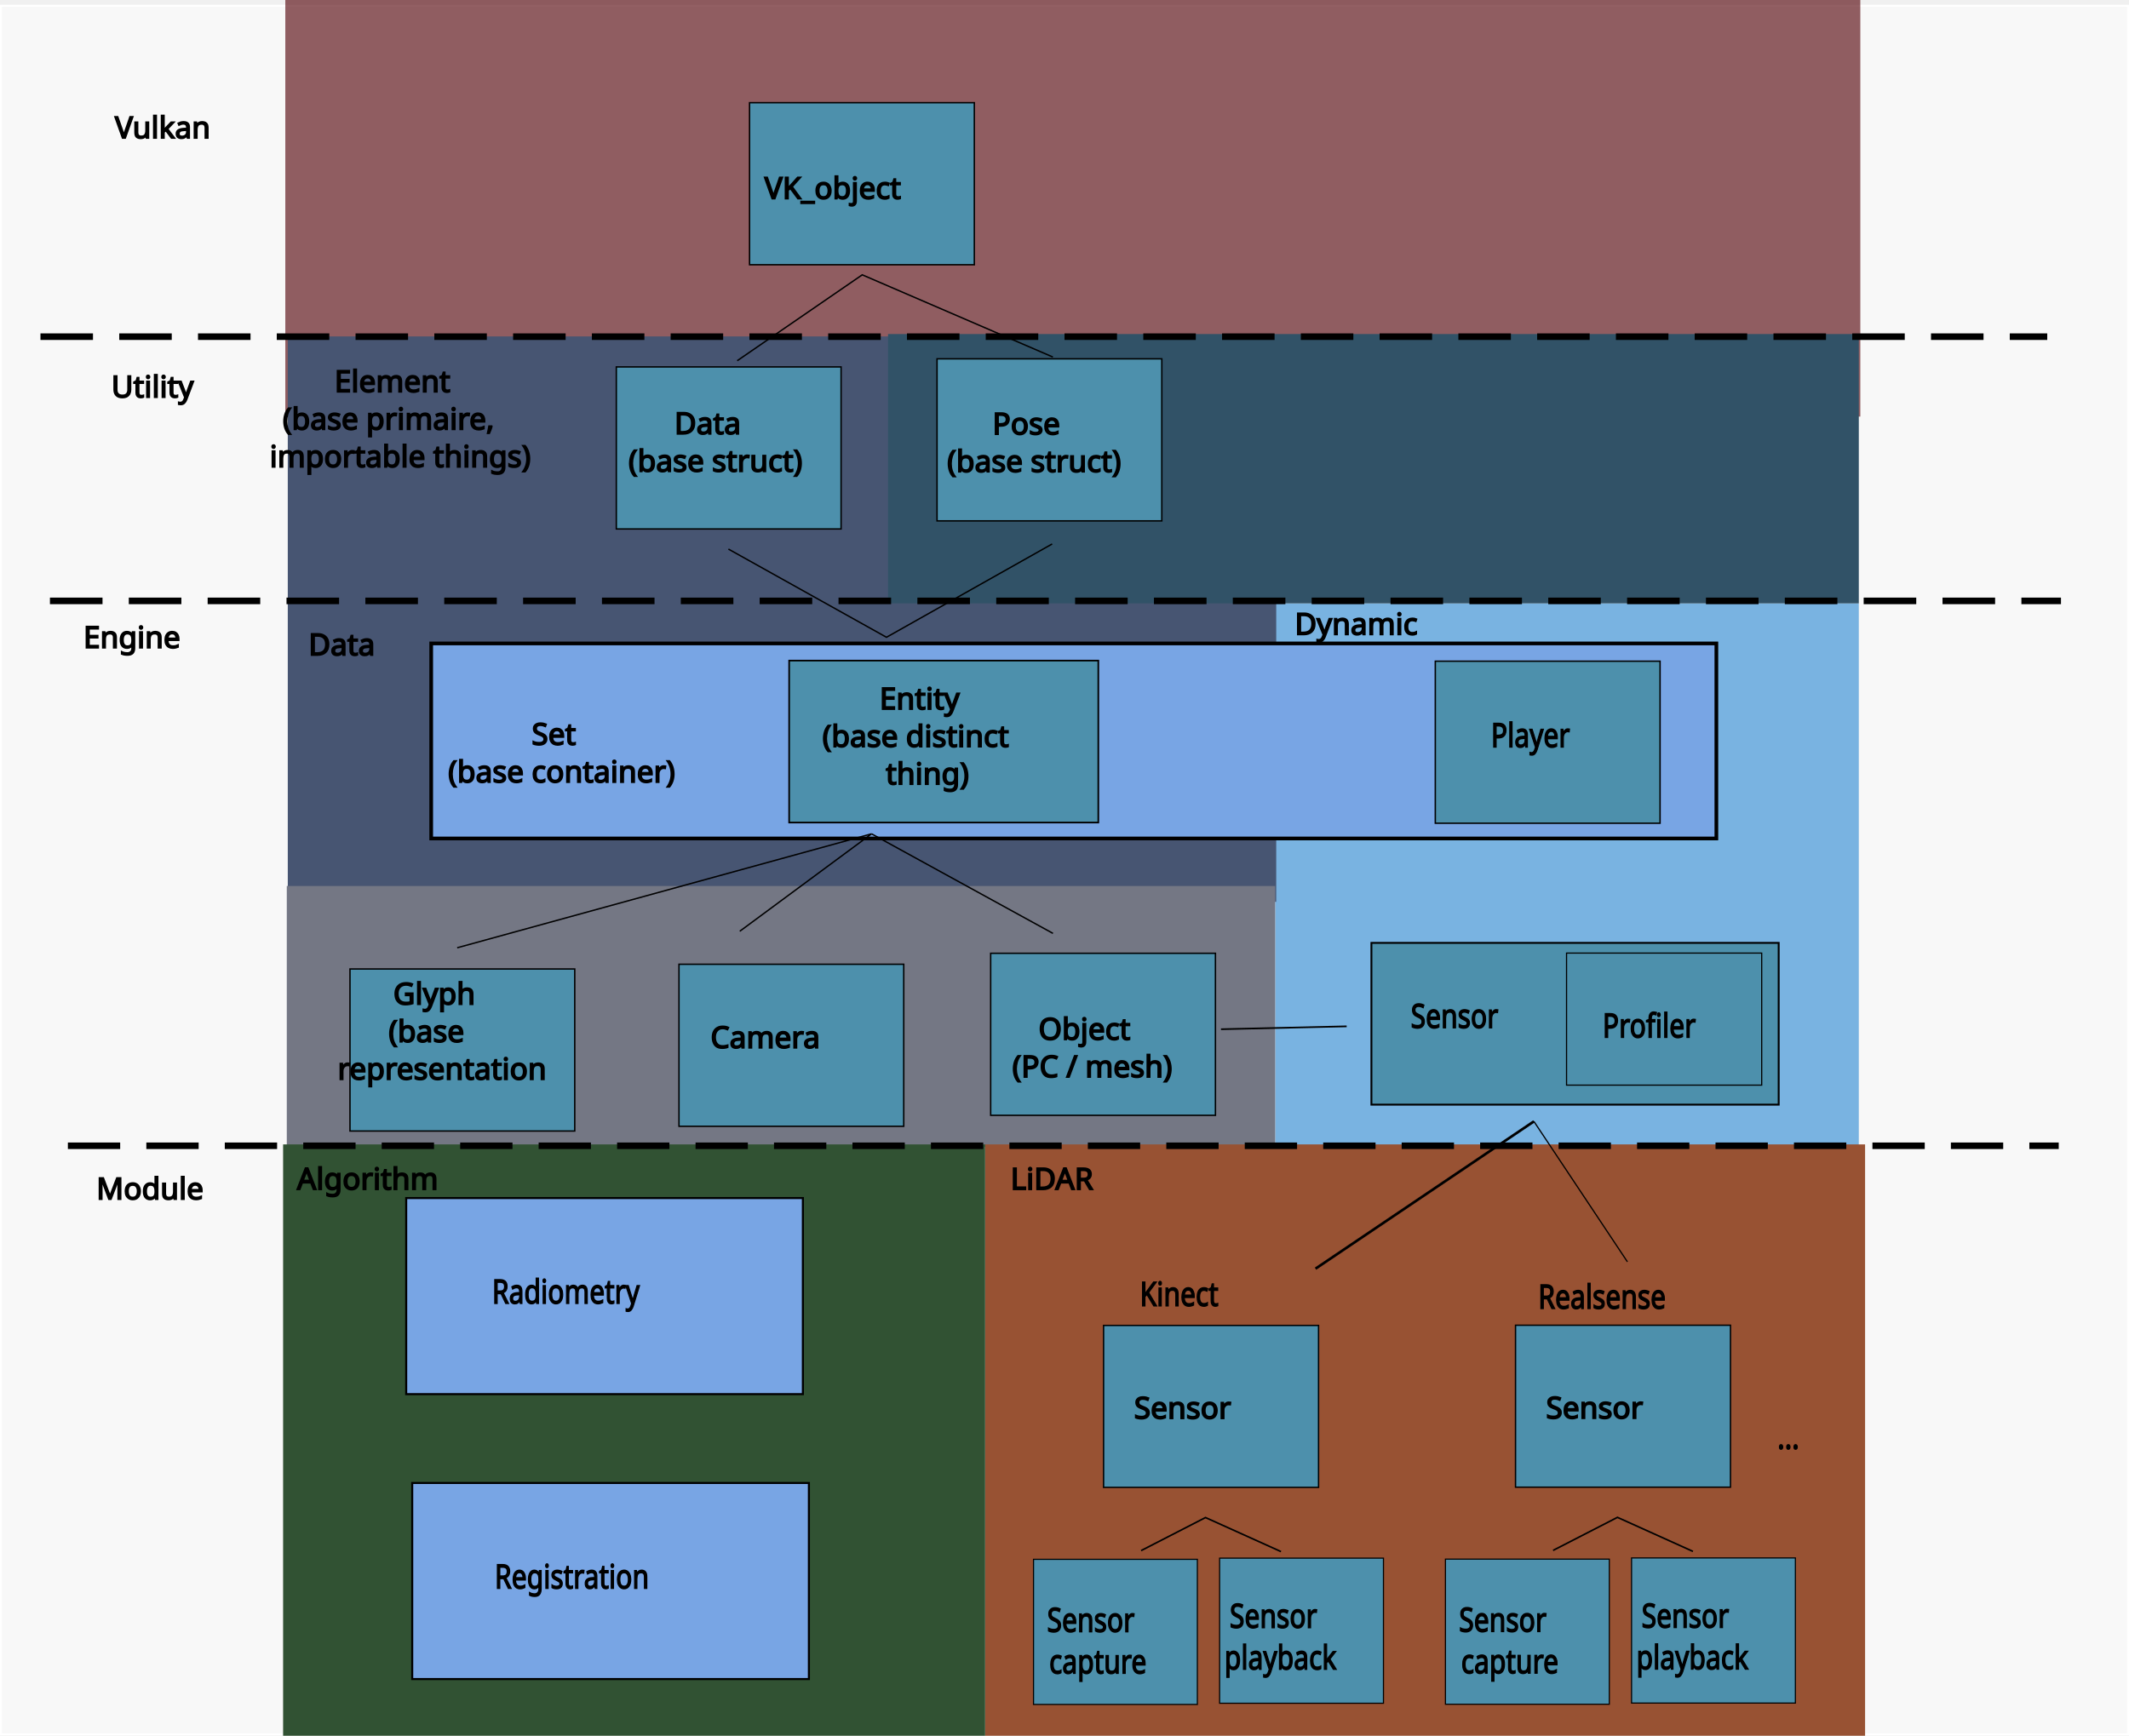
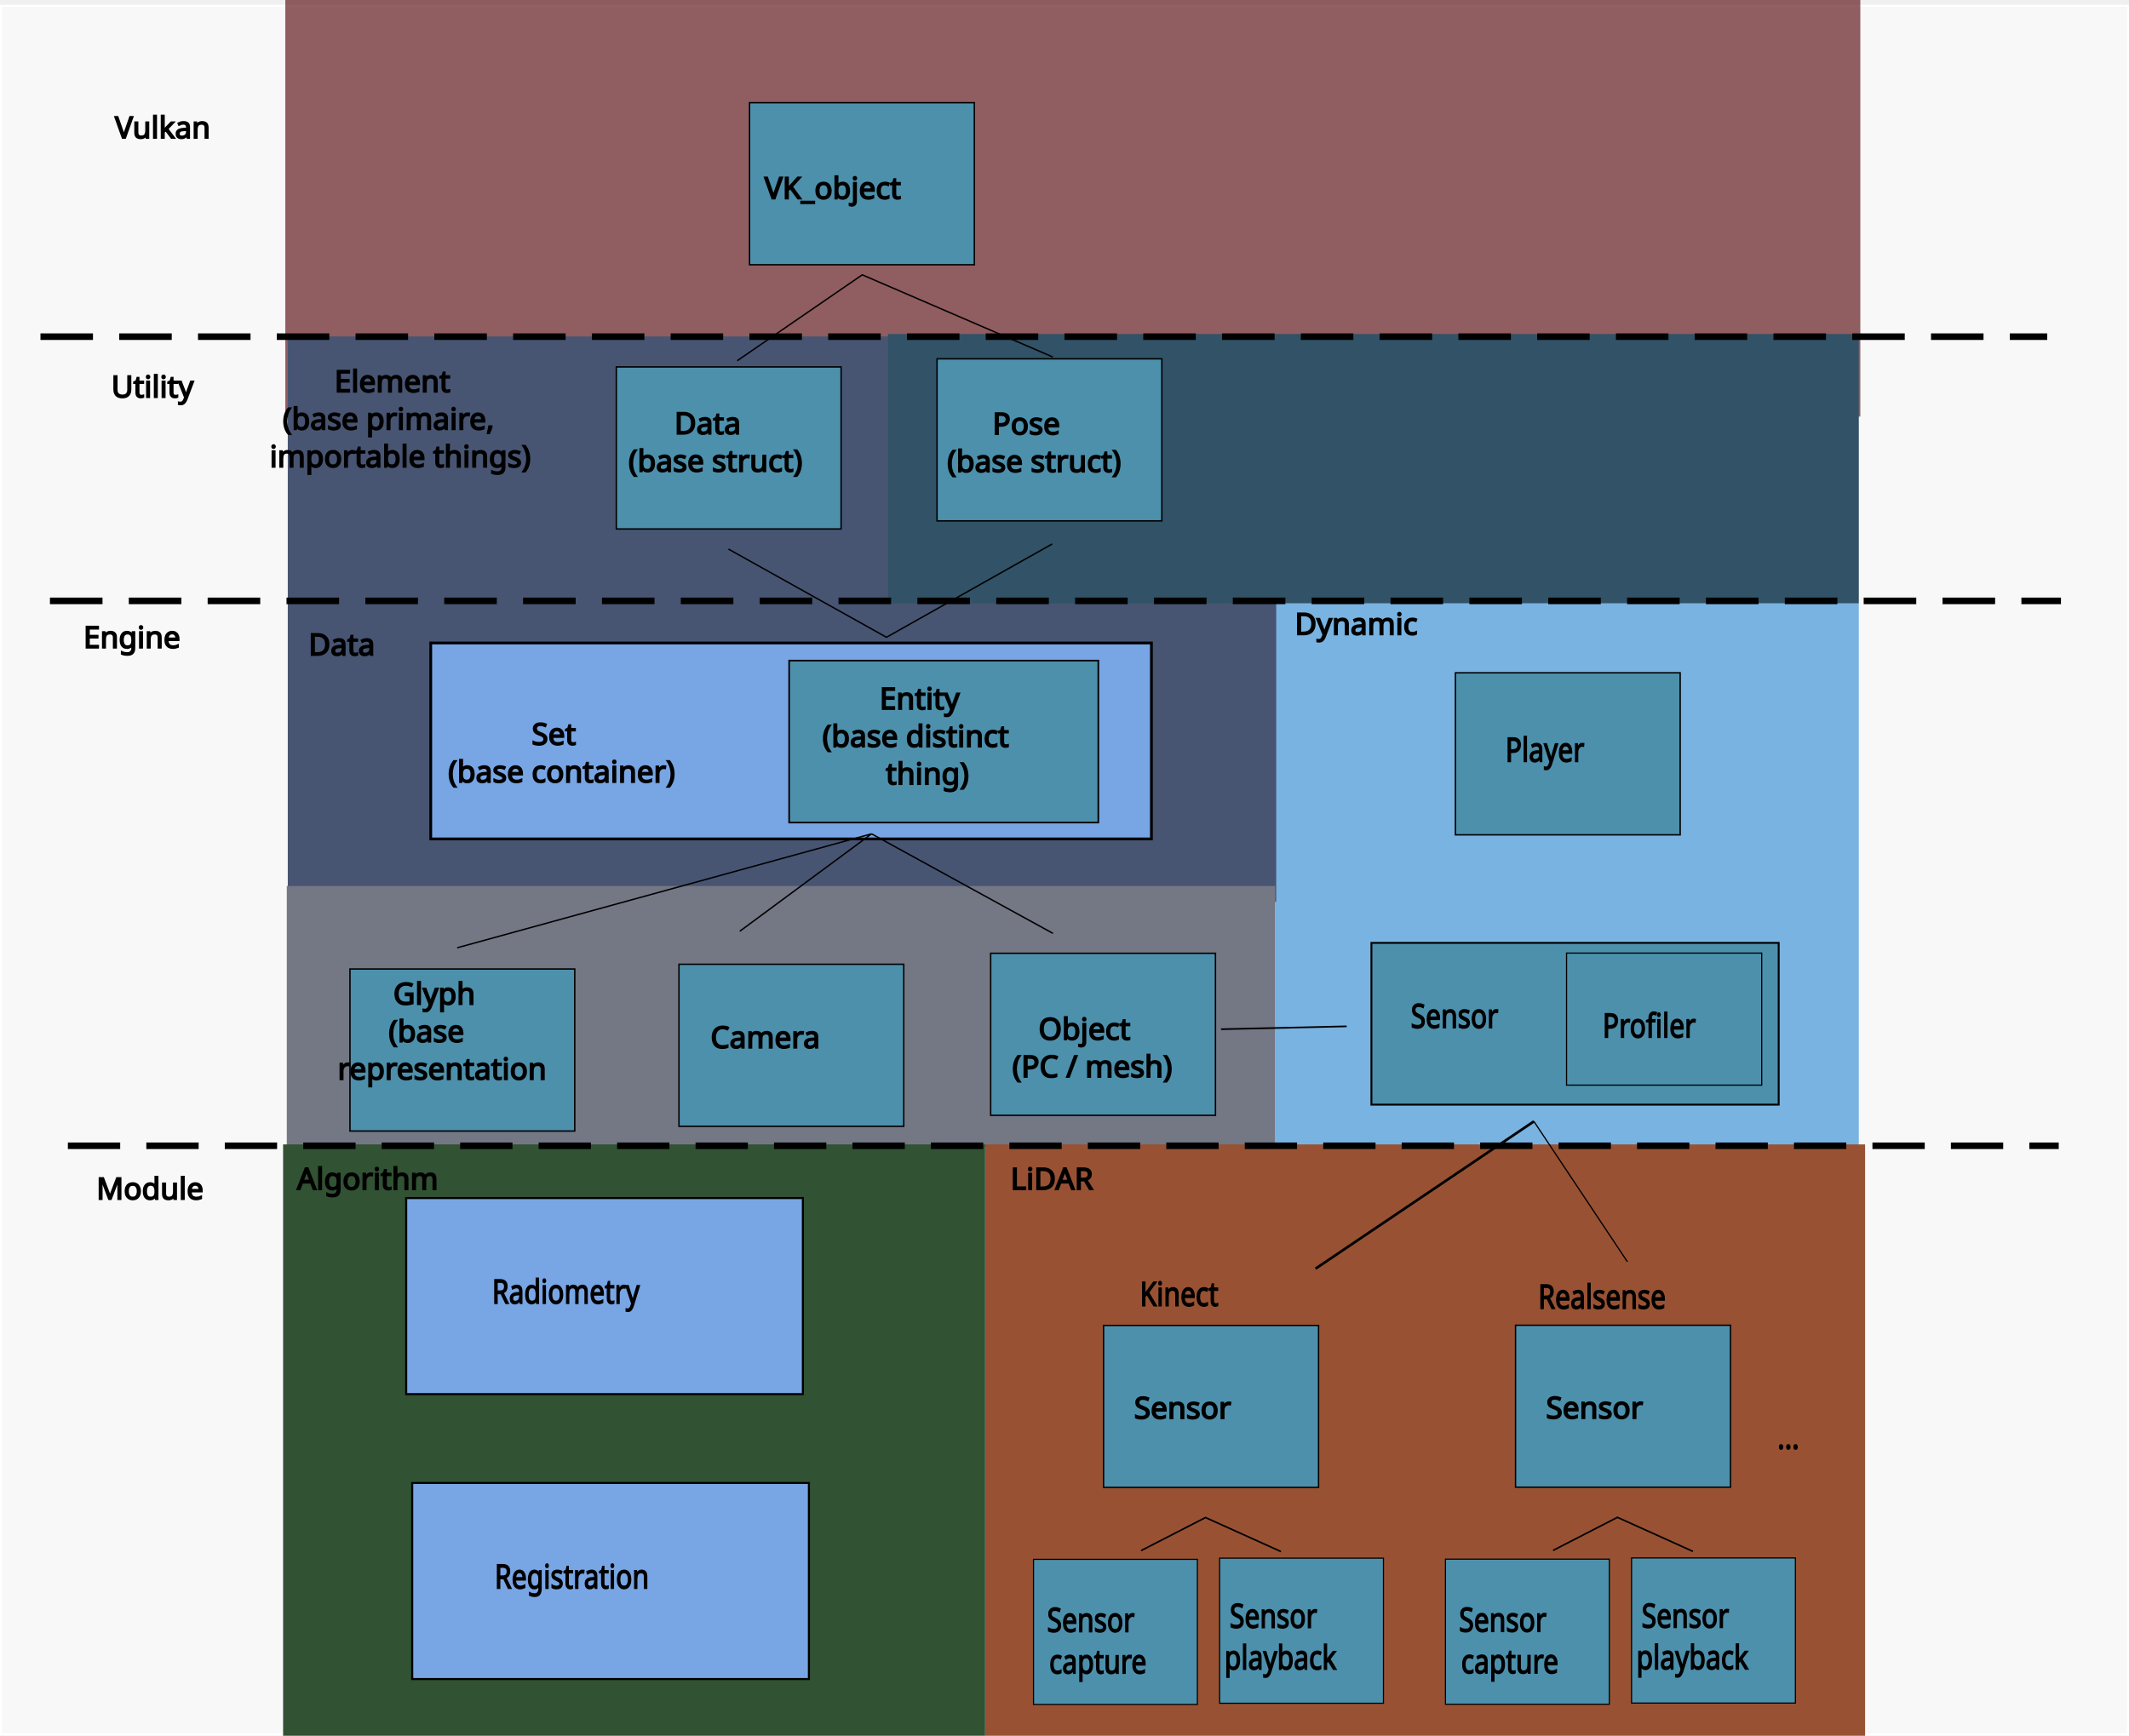
<svg xmlns="http://www.w3.org/2000/svg" width="400.136mm" height="326.304mm" viewBox="0 0 400.136 326.304" version="1.1" id="svg5">
  <defs id="defs2">
    <marker style="overflow:visible" id="TriangleOutL" refX="0" refY="0" orient="auto">
      <path transform="scale(0.8)" style="fill:context-stroke;fill-rule:evenodd;stroke:context-stroke;stroke-width:1pt" d="M 5.77,0 -2.88,5 V -5 Z" id="path2060" />
    </marker>
    <marker style="overflow:visible" id="TriangleInL" refX="0" refY="0" orient="auto">
      <path transform="scale(-0.8)" style="fill:context-stroke;fill-rule:evenodd;stroke:context-stroke;stroke-width:1pt" d="M 5.77,0 -2.88,5 V -5 Z" id="path2051" />
    </marker>
    <marker style="overflow:visible" id="TriangleInM" refX="0" refY="0" orient="auto">
      <path transform="scale(-0.4)" style="fill:context-stroke;fill-rule:evenodd;stroke:context-stroke;stroke-width:1pt" d="M 5.77,0 -2.88,5 V -5 Z" id="path2054" />
    </marker>
  </defs>
  <g id="layer1" transform="translate(327.8012,-2.835482)">
    <rect style="fill:#ffffff;fill-opacity:0.555;stroke:#ffffff;stroke-width:0.375" id="rect16124" width="399.761" height="324.986" x="-327.614" y="3.917" />
    <rect style="fill:#318cd4;fill-opacity:0.63;stroke:none;stroke-width:0.603" id="rect7524-1" width="109.689" height="102.163" x="-88.136" y="116.267" />
    <rect style="fill:#60161d;fill-opacity:0.685;stroke:none;stroke-width:7.63" id="rect33963-14" width="296.016" height="78.315" x="-274.177" y="2.835" />
    <rect style="opacity:1;fill:#475572;fill-opacity:1;stroke:none;stroke-width:7.041" id="rect33963" width="185.773" height="106.292" x="-273.715" y="66.081" />
    <rect style="fill:#747784;fill-opacity:1;stroke:none;stroke-width:4.783" id="rect33963-1" width="185.765" height="49.037" x="-273.901" y="169.394" />
    <rect style="fill:#985233;fill-opacity:1;stroke:none;stroke-width:6.794" id="rect33963-1-4-6" width="165.381" height="111.166" x="-142.648" y="217.973" />
    <rect style="fill:#315233;fill-opacity:1;stroke:none;stroke-width:6.069" id="rect33963-1-4-6-8" width="131.945" height="111.166" x="-274.593" y="217.973" />
    <text xml:space="preserve" style="font-style:normal;font-variant:normal;font-weight:normal;font-stretch:normal;font-size:5.644px;line-height:1.25;font-family:sans-serif;-inkscape-font-specification:'sans-serif, Normal';font-variant-ligatures:normal;font-variant-caps:normal;font-variant-numeric:normal;font-variant-east-asian:normal;text-align:center;text-anchor:middle;stroke:#000000;stroke-width:0.265;stroke-opacity:1" x="-248.911" y="76.522" id="text1714-6">
      <tspan style="font-style:normal;font-variant:normal;font-weight:normal;font-stretch:normal;font-size:5.644px;font-family:sans-serif;-inkscape-font-specification:'sans-serif, Normal';font-variant-ligatures:normal;font-variant-caps:normal;font-variant-numeric:normal;font-variant-east-asian:normal;text-align:center;text-anchor:middle;stroke:#000000;stroke-width:0.265;stroke-opacity:1" x="-248.911" y="76.522" id="tspan5735-0">Element</tspan>
      <tspan style="font-style:normal;font-variant:normal;font-weight:normal;font-stretch:normal;font-size:5.644px;font-family:sans-serif;-inkscape-font-specification:'sans-serif, Normal';font-variant-ligatures:normal;font-variant-caps:normal;font-variant-numeric:normal;font-variant-east-asian:normal;text-align:center;text-anchor:middle;stroke:#000000;stroke-width:0.265;stroke-opacity:1" x="-248.911" y="83.578" id="tspan2691">(base primaire, </tspan>
      <tspan style="font-style:normal;font-variant:normal;font-weight:normal;font-stretch:normal;font-size:5.644px;font-family:sans-serif;-inkscape-font-specification:'sans-serif, Normal';font-variant-ligatures:normal;font-variant-caps:normal;font-variant-numeric:normal;font-variant-east-asian:normal;text-align:center;text-anchor:middle;stroke:#000000;stroke-width:0.265;stroke-opacity:1" x="-248.911" y="90.633" id="tspan2994">importable things)</tspan>
    </text>
    <text xml:space="preserve" style="font-style:normal;font-variant:normal;font-weight:normal;font-stretch:normal;font-size:5.644px;line-height:1.25;font-family:sans-serif;-inkscape-font-specification:'sans-serif, Normal';font-variant-ligatures:normal;font-variant-caps:normal;font-variant-numeric:normal;font-variant-east-asian:normal;text-align:center;text-anchor:middle;stroke:#000000;stroke-width:0.265;stroke-opacity:1" x="-299.34" y="124.633" id="text1714-6-9-9">
      <tspan style="font-style:normal;font-variant:normal;font-weight:normal;font-stretch:normal;font-size:5.644px;font-family:sans-serif;-inkscape-font-specification:'sans-serif, Normal';font-variant-ligatures:normal;font-variant-caps:normal;font-variant-numeric:normal;font-variant-east-asian:normal;text-align:center;text-anchor:middle;stroke:#000000;stroke-width:0.265;stroke-opacity:1" x="-299.34" y="124.633" id="tspan15534">Engine</tspan>
    </text>
-     <rect style="fill:#78a5e4;fill-opacity:1;stroke:#000000;stroke-width:0.695;stroke-opacity:1" id="rect896-8" width="241.543" height="36.664" x="-246.76" y="123.795" />
+     <rect style="fill:#78a5e4;fill-opacity:1;stroke:#000000;stroke-width:0.522;stroke-opacity:1" id="rect896-8" width="135.45" height="36.837" x="-246.847" y="123.708" />
    <rect style="fill:#4d90ac;fill-opacity:1;stroke:#000000;stroke-width:0.311;stroke-opacity:1" id="rect896" width="58.104" height="30.443" x="-179.482" y="127.021" />
    <text xml:space="preserve" style="font-style:normal;font-variant:normal;font-weight:normal;font-stretch:normal;font-size:5.644px;line-height:1.25;font-family:sans-serif;-inkscape-font-specification:'sans-serif, Normal';font-variant-ligatures:normal;font-variant-caps:normal;font-variant-numeric:normal;font-variant-east-asian:normal;text-align:center;text-anchor:middle;stroke:#000000;stroke-width:0.265;stroke-opacity:1" x="-149.834" y="136.168" id="text1714">
      <tspan style="font-style:normal;font-variant:normal;font-weight:normal;font-stretch:normal;font-size:5.644px;font-family:sans-serif;-inkscape-font-specification:'sans-serif, Normal';font-variant-ligatures:normal;font-variant-caps:normal;font-variant-numeric:normal;font-variant-east-asian:normal;text-align:center;text-anchor:middle;stroke:#000000;stroke-width:0.265;stroke-opacity:1" x="-149.834" y="136.168" id="tspan5735">Entity</tspan>
      <tspan style="font-style:normal;font-variant:normal;font-weight:normal;font-stretch:normal;font-size:5.644px;font-family:sans-serif;-inkscape-font-specification:'sans-serif, Normal';font-variant-ligatures:normal;font-variant-caps:normal;font-variant-numeric:normal;font-variant-east-asian:normal;text-align:center;text-anchor:middle;stroke:#000000;stroke-width:0.265;stroke-opacity:1" x="-149.834" y="143.224" id="tspan5782">(base distinct </tspan>
      <tspan style="font-style:normal;font-variant:normal;font-weight:normal;font-stretch:normal;font-size:5.644px;font-family:sans-serif;-inkscape-font-specification:'sans-serif, Normal';font-variant-ligatures:normal;font-variant-caps:normal;font-variant-numeric:normal;font-variant-east-asian:normal;text-align:center;text-anchor:middle;stroke:#000000;stroke-width:0.265;stroke-opacity:1" x="-149.834" y="150.279" id="tspan7902">thing)</tspan>
    </text>
    <rect style="fill:#4d90ac;fill-opacity:1;stroke:#000000;stroke-width:0.265;stroke-opacity:1" id="rect896-89" width="42.244" height="30.462" x="-141.607" y="182.042" />
    <text xml:space="preserve" style="font-style:normal;font-variant:normal;font-weight:normal;font-stretch:normal;font-size:5.644px;line-height:1.25;font-family:sans-serif;-inkscape-font-specification:'sans-serif, Normal';font-variant-ligatures:normal;font-variant-caps:normal;font-variant-numeric:normal;font-variant-east-asian:normal;text-align:center;text-anchor:middle;stroke:#000000;stroke-width:0.265;stroke-opacity:1" x="-118.848" y="198.274" id="text1714-64">
      <tspan id="tspan1712-3" style="font-style:normal;font-variant:normal;font-weight:normal;font-stretch:normal;font-size:5.644px;font-family:sans-serif;-inkscape-font-specification:'sans-serif, Normal';font-variant-ligatures:normal;font-variant-caps:normal;font-variant-numeric:normal;font-variant-east-asian:normal;text-align:center;text-anchor:middle;stroke:#000000;stroke-width:0.265;stroke-opacity:1" x="-118.848" y="198.274">Object</tspan>
      <tspan style="font-style:normal;font-variant:normal;font-weight:normal;font-stretch:normal;font-size:5.644px;font-family:sans-serif;-inkscape-font-specification:'sans-serif, Normal';font-variant-ligatures:normal;font-variant-caps:normal;font-variant-numeric:normal;font-variant-east-asian:normal;text-align:center;text-anchor:middle;stroke:#000000;stroke-width:0.265;stroke-opacity:1" x="-118.848" y="205.329" id="tspan31376">(PC / mesh)</tspan>
    </text>
    <rect style="fill:#4d90ac;fill-opacity:1;stroke:#000000;stroke-width:0.265;stroke-opacity:1" id="rect896-89-3" width="42.244" height="30.462" x="-211.968" y="71.813" />
    <text xml:space="preserve" style="font-style:normal;font-variant:normal;font-weight:normal;font-stretch:normal;font-size:5.644px;line-height:1.25;font-family:sans-serif;-inkscape-font-specification:'sans-serif, Normal';font-variant-ligatures:normal;font-variant-caps:normal;font-variant-numeric:normal;font-variant-east-asian:normal;text-align:center;text-anchor:middle;stroke:#000000;stroke-width:0.265;stroke-opacity:1" x="-189.661" y="84.422" id="text1714-64-1">
      <tspan id="tspan1712-3-7" style="font-style:normal;font-variant:normal;font-weight:normal;font-stretch:normal;font-size:5.644px;font-family:sans-serif;-inkscape-font-specification:'sans-serif, Normal';font-variant-ligatures:normal;font-variant-caps:normal;font-variant-numeric:normal;font-variant-east-asian:normal;text-align:center;text-anchor:middle;stroke:#000000;stroke-width:0.265;stroke-opacity:1" x="-189.661" y="84.422">Data</tspan>
      <tspan style="font-style:normal;font-variant:normal;font-weight:normal;font-stretch:normal;font-size:5.644px;font-family:sans-serif;-inkscape-font-specification:'sans-serif, Normal';font-variant-ligatures:normal;font-variant-caps:normal;font-variant-numeric:normal;font-variant-east-asian:normal;text-align:center;text-anchor:middle;stroke:#000000;stroke-width:0.265;stroke-opacity:1" x="-189.661" y="91.478" id="tspan14858">(base struct)</tspan>
    </text>
    <text xml:space="preserve" style="font-style:normal;font-variant:normal;font-weight:normal;font-stretch:normal;font-size:5.644px;line-height:1.25;font-family:sans-serif;-inkscape-font-specification:'sans-serif, Normal';font-variant-ligatures:normal;font-variant-caps:normal;font-variant-numeric:normal;font-variant-east-asian:normal;text-align:center;text-anchor:middle;stroke:#000000;stroke-width:0.265;stroke-opacity:1" x="-218.575" y="142.839" id="text1714-83">
      <tspan style="font-style:normal;font-variant:normal;font-weight:normal;font-stretch:normal;font-size:5.644px;font-family:sans-serif;-inkscape-font-specification:'sans-serif, Normal';font-variant-ligatures:normal;font-variant-caps:normal;font-variant-numeric:normal;font-variant-east-asian:normal;text-align:center;text-anchor:middle;stroke:#000000;stroke-width:0.265;stroke-opacity:1" x="-218.575" y="142.839" id="tspan4414">Set</tspan>
      <tspan style="font-style:normal;font-variant:normal;font-weight:normal;font-stretch:normal;font-size:5.644px;font-family:sans-serif;-inkscape-font-specification:'sans-serif, Normal';font-variant-ligatures:normal;font-variant-caps:normal;font-variant-numeric:normal;font-variant-east-asian:normal;text-align:center;text-anchor:middle;stroke:#000000;stroke-width:0.265;stroke-opacity:1" x="-218.575" y="149.895" id="tspan4418">(base container)</tspan>
    </text>
    <rect style="fill:#78a5e4;fill-opacity:1;stroke:#000000;stroke-width:0.387;stroke-opacity:1" id="rect896-8-6-6" width="74.557" height="36.862" x="-251.459" y="228.058" />
    <rect style="fill:#4d90ac;fill-opacity:1;stroke:#000000;stroke-width:0.259;stroke-opacity:1" id="rect896-9" width="40.404" height="30.443" x="-120.388" y="252.003" />
    <text xml:space="preserve" style="font-style:normal;font-variant:normal;font-weight:normal;font-stretch:normal;font-size:5.644px;line-height:1.25;font-family:sans-serif;-inkscape-font-specification:'sans-serif, Normal';font-variant-ligatures:normal;font-variant-caps:normal;font-variant-numeric:normal;font-variant-east-asian:normal;text-align:center;text-anchor:middle;stroke:#000000;stroke-width:0.265;stroke-opacity:1" x="-101.867" y="269.511" id="text1714-4">
      <tspan style="font-style:normal;font-variant:normal;font-weight:normal;font-stretch:normal;font-size:5.644px;font-family:sans-serif;-inkscape-font-specification:'sans-serif, Normal';font-variant-ligatures:normal;font-variant-caps:normal;font-variant-numeric:normal;font-variant-east-asian:normal;text-align:center;text-anchor:middle;stroke:#000000;stroke-width:0.265;stroke-opacity:1" x="-101.867" y="269.511" id="tspan7902-6">Sensor</tspan>
    </text>
    <rect style="fill:#4d90ac;fill-opacity:1;stroke:#000000;stroke-width:0.265;stroke-opacity:1" id="rect896-1-5" width="42.244" height="30.462" x="-186.925" y="22.142" />
    <text xml:space="preserve" style="font-style:normal;font-variant:normal;font-weight:normal;font-stretch:normal;font-size:5.644px;line-height:1.25;font-family:sans-serif;-inkscape-font-specification:'sans-serif, Normal';font-variant-ligatures:normal;font-variant-caps:normal;font-variant-numeric:normal;font-variant-east-asian:normal;stroke:#000000;stroke-width:0.265;stroke-opacity:1" x="-184.121" y="40.194" id="text1714-7-9">
      <tspan id="tspan1712-5-7" style="font-style:normal;font-variant:normal;font-weight:normal;font-stretch:normal;font-size:5.644px;font-family:sans-serif;-inkscape-font-specification:'sans-serif, Normal';font-variant-ligatures:normal;font-variant-caps:normal;font-variant-numeric:normal;font-variant-east-asian:normal;stroke:#000000;stroke-width:0.265;stroke-opacity:1" x="-184.121" y="40.194">VK_object</tspan>
    </text>
    <rect style="fill:#4d90ac;fill-opacity:1;stroke:#000000;stroke-width:0.265;stroke-opacity:1" id="rect896-17" width="42.244" height="30.462" x="-262.024" y="184.995" />
    <text xml:space="preserve" style="font-style:normal;font-variant:normal;font-weight:normal;font-stretch:normal;font-size:5.644px;line-height:1.25;font-family:sans-serif;-inkscape-font-specification:'sans-serif, Normal';font-variant-ligatures:normal;font-variant-caps:normal;font-variant-numeric:normal;font-variant-east-asian:normal;text-align:center;text-anchor:middle;stroke:#000000;stroke-width:0.265;stroke-opacity:1" x="-241.048" y="191.654" id="text1714-8">
      <tspan id="tspan1712-57" style="font-style:normal;font-variant:normal;font-weight:normal;font-stretch:normal;font-size:5.644px;font-family:sans-serif;-inkscape-font-specification:'sans-serif, Normal';font-variant-ligatures:normal;font-variant-caps:normal;font-variant-numeric:normal;font-variant-east-asian:normal;text-align:center;text-anchor:middle;stroke:#000000;stroke-width:0.265;stroke-opacity:1" x="-241.048" y="191.654">Glyph</tspan>
      <tspan style="font-style:normal;font-variant:normal;font-weight:normal;font-stretch:normal;font-size:5.644px;font-family:sans-serif;-inkscape-font-specification:'sans-serif, Normal';font-variant-ligatures:normal;font-variant-caps:normal;font-variant-numeric:normal;font-variant-east-asian:normal;text-align:center;text-anchor:middle;stroke:#000000;stroke-width:0.265;stroke-opacity:1" x="-241.048" y="198.71" id="tspan20344">(base  </tspan>
      <tspan style="font-style:normal;font-variant:normal;font-weight:normal;font-stretch:normal;font-size:5.644px;font-family:sans-serif;-inkscape-font-specification:'sans-serif, Normal';font-variant-ligatures:normal;font-variant-caps:normal;font-variant-numeric:normal;font-variant-east-asian:normal;text-align:center;text-anchor:middle;stroke:#000000;stroke-width:0.265;stroke-opacity:1" x="-241.048" y="205.765" id="tspan23356">representation</tspan>
    </text>
    <rect style="fill:#4d90ac;fill-opacity:1;stroke:#000000;stroke-width:0.356;stroke-opacity:1" id="rect896-17-4-1-6" width="76.544" height="30.409" x="-70.049" y="180.089" />
    <text xml:space="preserve" style="font-style:normal;font-variant:normal;font-weight:normal;font-stretch:normal;font-size:5.644px;line-height:1.25;font-family:sans-serif;-inkscape-font-specification:'sans-serif, Normal';font-variant-ligatures:normal;font-variant-caps:normal;font-variant-numeric:normal;font-variant-east-asian:normal;text-align:center;text-anchor:middle;stroke:#000000;stroke-width:0.214;stroke-opacity:1" x="-56.656" y="176.884" id="text1714-8-1" transform="scale(0.9022003,1.108401)">
      <tspan style="font-style:normal;font-variant:normal;font-weight:normal;font-stretch:normal;font-size:5.644px;font-family:sans-serif;-inkscape-font-specification:'sans-serif, Normal';font-variant-ligatures:normal;font-variant-caps:normal;font-variant-numeric:normal;font-variant-east-asian:normal;text-align:center;text-anchor:middle;stroke:#000000;stroke-width:0.214;stroke-opacity:1" x="-56.656" y="176.884" id="tspan25914">Sensor</tspan>
    </text>
-     <rect style="fill:#4d90ac;fill-opacity:1;stroke:#000000;stroke-width:0.265;stroke-opacity:1" id="rect896-17-4-1-6-3" width="42.244" height="30.462" x="-58.043" y="127.132" />
+     <rect style="fill:#4d90ac;fill-opacity:1;stroke:#000000;stroke-width:0.265;stroke-opacity:1" id="rect896-17-4-1-6-3" width="42.244" height="30.462" x="-54.265" y="129.316" />
    <rect style="fill:#4d90ac;fill-opacity:1;stroke:#000000;stroke-width:0.223;stroke-opacity:1" id="rect896-17-4-1-6-3-0" width="36.677" height="24.823" x="-33.374" y="182.005" />
-     <text xml:space="preserve" style="font-style:normal;font-variant:normal;font-weight:normal;font-stretch:normal;font-size:5.644px;line-height:1.25;font-family:sans-serif;-inkscape-font-specification:'sans-serif, Normal';font-variant-ligatures:normal;font-variant-caps:normal;font-variant-numeric:normal;font-variant-east-asian:normal;text-align:center;text-anchor:middle;stroke:#000000;stroke-width:0.214;stroke-opacity:1" x="-40.841" y="129.269" id="text1714-8-1-51" transform="scale(0.9022003,1.108401)">
-       <tspan style="font-style:normal;font-variant:normal;font-weight:normal;font-stretch:normal;font-size:5.644px;font-family:sans-serif;-inkscape-font-specification:'sans-serif, Normal';font-variant-ligatures:normal;font-variant-caps:normal;font-variant-numeric:normal;font-variant-east-asian:normal;text-align:center;text-anchor:middle;stroke:#000000;stroke-width:0.214;stroke-opacity:1" x="-40.841" y="129.269" id="tspan25914-7">Player</tspan>
+     <text xml:space="preserve" style="font-style:normal;font-variant:normal;font-weight:normal;font-stretch:normal;font-size:5.644px;line-height:1.25;font-family:sans-serif;-inkscape-font-specification:'sans-serif, Normal';font-variant-ligatures:normal;font-variant-caps:normal;font-variant-numeric:normal;font-variant-east-asian:normal;text-align:center;text-anchor:middle;stroke:#000000;stroke-width:0.214;stroke-opacity:1" x="-37.835" y="131.725" id="text1714-8-1-51" transform="scale(0.9022003,1.108401)">
+       <tspan style="font-style:normal;font-variant:normal;font-weight:normal;font-stretch:normal;font-size:5.644px;font-family:sans-serif;-inkscape-font-specification:'sans-serif, Normal';font-variant-ligatures:normal;font-variant-caps:normal;font-variant-numeric:normal;font-variant-east-asian:normal;text-align:center;text-anchor:middle;stroke:#000000;stroke-width:0.214;stroke-opacity:1" x="-37.835" y="131.725" id="tspan25914-7">Player</tspan>
    </text>
    <rect style="fill:#4d90ac;fill-opacity:1;stroke:#000000;stroke-width:0.214;stroke-opacity:1" id="rect896-17-4-6" width="30.795" height="27.282" x="-133.557" y="295.972" />
    <text xml:space="preserve" style="font-style:normal;font-variant:normal;font-weight:normal;font-stretch:normal;font-size:5.644px;line-height:1.25;font-family:sans-serif;-inkscape-font-specification:'sans-serif, Normal';font-variant-ligatures:normal;font-variant-caps:normal;font-variant-numeric:normal;font-variant-east-asian:normal;text-align:center;text-anchor:middle;stroke:#000000;stroke-width:0.214;stroke-opacity:1" x="-130.958" y="279.311" id="text1714-8-1-5" transform="scale(0.9022003,1.108401)">
      <tspan style="font-style:normal;font-variant:normal;font-weight:normal;font-stretch:normal;font-size:5.644px;font-family:sans-serif;-inkscape-font-specification:'sans-serif, Normal';font-variant-ligatures:normal;font-variant-caps:normal;font-variant-numeric:normal;font-variant-east-asian:normal;text-align:center;text-anchor:middle;stroke:#000000;stroke-width:0.214;stroke-opacity:1" x="-130.958" y="279.311" id="tspan7703">Sensor</tspan>
      <tspan style="font-style:normal;font-variant:normal;font-weight:normal;font-stretch:normal;font-size:5.644px;font-family:sans-serif;-inkscape-font-specification:'sans-serif, Normal';font-variant-ligatures:normal;font-variant-caps:normal;font-variant-numeric:normal;font-variant-east-asian:normal;text-align:center;text-anchor:middle;stroke:#000000;stroke-width:0.214;stroke-opacity:1" x="-130.958" y="286.366" id="tspan3149">capture</tspan>
    </text>
    <text xml:space="preserve" style="font-style:normal;font-variant:normal;font-weight:normal;font-stretch:normal;font-size:5.644px;line-height:1.25;font-family:sans-serif;-inkscape-font-specification:'sans-serif, Normal';font-variant-ligatures:normal;font-variant-caps:normal;font-variant-numeric:normal;font-variant-east-asian:normal;text-align:center;text-anchor:middle;stroke:#000000;stroke-width:0.214;stroke-opacity:1" x="-114.027" y="224.042" id="text1714-8-1-5-8" transform="scale(0.9022003,1.108401)">
      <tspan style="font-style:normal;font-variant:normal;font-weight:normal;font-stretch:normal;font-size:5.644px;font-family:sans-serif;-inkscape-font-specification:'sans-serif, Normal';font-variant-ligatures:normal;font-variant-caps:normal;font-variant-numeric:normal;font-variant-east-asian:normal;text-align:center;text-anchor:middle;stroke:#000000;stroke-width:0.214;stroke-opacity:1" x="-114.027" y="224.042" id="tspan25914-7-8">Kinect</tspan>
    </text>
    <text xml:space="preserve" style="font-style:normal;font-variant:normal;font-weight:normal;font-stretch:normal;font-size:5.644px;line-height:1.25;font-family:sans-serif;-inkscape-font-specification:'sans-serif, Normal';font-variant-ligatures:normal;font-variant-caps:normal;font-variant-numeric:normal;font-variant-east-asian:normal;text-align:center;text-anchor:middle;stroke:#000000;stroke-width:0.214;stroke-opacity:1" x="-241.79" y="223.628" id="text1714-8-1-5-8-8" transform="scale(0.9022003,1.108401)">
      <tspan style="font-style:normal;font-variant:normal;font-weight:normal;font-stretch:normal;font-size:5.644px;font-family:sans-serif;-inkscape-font-specification:'sans-serif, Normal';font-variant-ligatures:normal;font-variant-caps:normal;font-variant-numeric:normal;font-variant-east-asian:normal;text-align:center;text-anchor:middle;stroke:#000000;stroke-width:0.214;stroke-opacity:1" x="-241.79" y="223.628" id="tspan25914-7-8-3">Radiometry</tspan>
    </text>
    <rect style="fill:#78a5e4;fill-opacity:1;stroke:#000000;stroke-width:0.387;stroke-opacity:1" id="rect896-8-6-6-8" width="74.557" height="36.862" x="-250.328" y="281.619" />
    <text xml:space="preserve" style="font-style:normal;font-variant:normal;font-weight:normal;font-stretch:normal;font-size:5.644px;line-height:1.25;font-family:sans-serif;-inkscape-font-specification:'sans-serif, Normal';font-variant-ligatures:normal;font-variant-caps:normal;font-variant-numeric:normal;font-variant-east-asian:normal;text-align:center;text-anchor:middle;stroke:#000000;stroke-width:0.214;stroke-opacity:1" x="-240.536" y="271.951" id="text1714-8-1-5-8-8-3" transform="scale(0.9022003,1.108401)">
      <tspan style="font-style:normal;font-variant:normal;font-weight:normal;font-stretch:normal;font-size:5.644px;font-family:sans-serif;-inkscape-font-specification:'sans-serif, Normal';font-variant-ligatures:normal;font-variant-caps:normal;font-variant-numeric:normal;font-variant-east-asian:normal;text-align:center;text-anchor:middle;stroke:#000000;stroke-width:0.214;stroke-opacity:1" x="-240.536" y="271.951" id="tspan25914-7-8-3-3">Registration</tspan>
    </text>
    <rect style="fill:#4d90ac;fill-opacity:1;stroke:#000000;stroke-width:0.214;stroke-opacity:1" id="rect896-17-4-9" width="30.795" height="27.282" x="-98.581" y="295.748" />
    <text xml:space="preserve" style="font-style:normal;font-variant:normal;font-weight:normal;font-stretch:normal;font-size:5.644px;line-height:1.25;font-family:sans-serif;-inkscape-font-specification:'sans-serif, Normal';font-variant-ligatures:normal;font-variant-caps:normal;font-variant-numeric:normal;font-variant-east-asian:normal;text-align:center;text-anchor:middle;stroke:#000000;stroke-width:0.214;stroke-opacity:1" x="-92.924" y="278.625" id="text1714-8-1-6" transform="scale(0.9022003,1.108401)">
      <tspan style="font-style:normal;font-variant:normal;font-weight:normal;font-stretch:normal;font-size:5.644px;font-family:sans-serif;-inkscape-font-specification:'sans-serif, Normal';font-variant-ligatures:normal;font-variant-caps:normal;font-variant-numeric:normal;font-variant-east-asian:normal;text-align:center;text-anchor:middle;stroke:#000000;stroke-width:0.214;stroke-opacity:1" x="-92.924" y="278.625" id="tspan8719">Sensor</tspan>
      <tspan style="font-style:normal;font-variant:normal;font-weight:normal;font-stretch:normal;font-size:5.644px;font-family:sans-serif;-inkscape-font-specification:'sans-serif, Normal';font-variant-ligatures:normal;font-variant-caps:normal;font-variant-numeric:normal;font-variant-east-asian:normal;text-align:center;text-anchor:middle;stroke:#000000;stroke-width:0.214;stroke-opacity:1" x="-92.924" y="285.68" id="tspan3993">playback</tspan>
    </text>
    <text xml:space="preserve" style="font-style:normal;font-variant:normal;font-weight:normal;font-stretch:normal;font-size:5.644px;line-height:1.25;font-family:sans-serif;-inkscape-font-specification:'sans-serif, Normal';font-variant-ligatures:normal;font-variant-caps:normal;font-variant-numeric:normal;font-variant-east-asian:normal;text-align:center;text-anchor:middle;stroke:#000000;stroke-width:0.214;stroke-opacity:1" x="-25.934" y="224.495" id="text1714-8-1-2" transform="scale(0.9022003,1.108401)">
      <tspan style="font-style:normal;font-variant:normal;font-weight:normal;font-stretch:normal;font-size:5.644px;font-family:sans-serif;-inkscape-font-specification:'sans-serif, Normal';font-variant-ligatures:normal;font-variant-caps:normal;font-variant-numeric:normal;font-variant-east-asian:normal;text-align:center;text-anchor:middle;stroke:#000000;stroke-width:0.214;stroke-opacity:1" x="-25.934" y="224.495" id="tspan18100">Realsense</tspan>
    </text>
    <text xml:space="preserve" style="font-style:normal;font-variant:normal;font-weight:normal;font-stretch:normal;font-size:5.644px;line-height:1.25;font-family:sans-serif;-inkscape-font-specification:'sans-serif, Normal';font-variant-ligatures:normal;font-variant-caps:normal;font-variant-numeric:normal;font-variant-east-asian:normal;text-align:center;text-anchor:middle;stroke:#000000;stroke-width:0.214;stroke-opacity:1" x="12.878" y="248.275" id="text1714-8-1-2-8-8" transform="scale(0.9022003,1.108401)">
      <tspan style="font-style:normal;font-variant:normal;font-weight:normal;font-stretch:normal;font-size:5.644px;font-family:sans-serif;-inkscape-font-specification:'sans-serif, Normal';font-variant-ligatures:normal;font-variant-caps:normal;font-variant-numeric:normal;font-variant-east-asian:normal;text-align:center;text-anchor:middle;stroke:#000000;stroke-width:0.214;stroke-opacity:1" x="12.878" y="248.275" id="tspan25914-41-9-6">...</tspan>
    </text>
    <rect style="fill:#4d90ac;fill-opacity:1;stroke:#000000;stroke-width:0.265;stroke-opacity:1" id="rect896-17-4-1" width="42.244" height="30.462" x="-200.189" y="184.105" />
    <text xml:space="preserve" style="font-style:normal;font-variant:normal;font-weight:normal;font-stretch:normal;font-size:5.644px;line-height:1.25;font-family:sans-serif;-inkscape-font-specification:'sans-serif, Normal';font-variant-ligatures:normal;font-variant-caps:normal;font-variant-numeric:normal;font-variant-east-asian:normal;stroke:#000000;stroke-width:0.265;stroke-opacity:1" x="-194.249" y="199.835" id="text1714-8-1-7">
      <tspan id="tspan1712-57-8-5" style="font-style:normal;font-variant:normal;font-weight:normal;font-stretch:normal;font-size:5.644px;font-family:sans-serif;-inkscape-font-specification:'sans-serif, Normal';font-variant-ligatures:normal;font-variant-caps:normal;font-variant-numeric:normal;font-variant-east-asian:normal;stroke:#000000;stroke-width:0.265;stroke-opacity:1" x="-194.249" y="199.835">Camera</tspan>
    </text>
    <text xml:space="preserve" style="font-style:normal;font-variant:normal;font-weight:normal;font-stretch:normal;font-size:5.644px;line-height:1.25;font-family:sans-serif;-inkscape-font-specification:'sans-serif, Normal';font-variant-ligatures:normal;font-variant-caps:normal;font-variant-numeric:normal;font-variant-east-asian:normal;stroke:#000000;stroke-width:0.265;stroke-opacity:1" x="-309.672" y="228.287" id="text10767-4">
      <tspan id="tspan10765-1" style="font-style:normal;font-variant:normal;font-weight:normal;font-stretch:normal;font-size:5.644px;font-family:sans-serif;-inkscape-font-specification:'sans-serif, Normal';font-variant-ligatures:normal;font-variant-caps:normal;font-variant-numeric:normal;font-variant-east-asian:normal;stroke:#000000;stroke-width:0.265;stroke-opacity:1" x="-309.672" y="228.287">Module</tspan>
    </text>
    <text xml:space="preserve" style="font-style:normal;font-variant:normal;font-weight:normal;font-stretch:normal;font-size:5.644px;line-height:1.25;font-family:sans-serif;-inkscape-font-specification:'sans-serif, Normal';font-variant-ligatures:normal;font-variant-caps:normal;font-variant-numeric:normal;font-variant-east-asian:normal;stroke:#000000;stroke-width:0.265;stroke-opacity:1" x="-271.974" y="226.442" id="text10767-4-3">
      <tspan id="tspan10765-1-8" style="font-style:normal;font-variant:normal;font-weight:normal;font-stretch:normal;font-size:5.644px;font-family:sans-serif;-inkscape-font-specification:'sans-serif, Normal';font-variant-ligatures:normal;font-variant-caps:normal;font-variant-numeric:normal;font-variant-east-asian:normal;stroke:#000000;stroke-width:0.265;stroke-opacity:1" x="-271.974" y="226.442">Algorithm</tspan>
    </text>
    <text xml:space="preserve" style="font-style:normal;font-variant:normal;font-weight:normal;font-stretch:normal;font-size:5.644px;line-height:1.25;font-family:sans-serif;-inkscape-font-specification:'sans-serif, Normal';font-variant-ligatures:normal;font-variant-caps:normal;font-variant-numeric:normal;font-variant-east-asian:normal;stroke:#000000;stroke-width:0.265;stroke-opacity:1" x="-84.453" y="122.143" id="text10767-4-3-6">
      <tspan id="tspan10765-1-8-9" style="font-style:normal;font-variant:normal;font-weight:normal;font-stretch:normal;font-size:5.644px;font-family:sans-serif;-inkscape-font-specification:'sans-serif, Normal';font-variant-ligatures:normal;font-variant-caps:normal;font-variant-numeric:normal;font-variant-east-asian:normal;stroke:#000000;stroke-width:0.265;stroke-opacity:1" x="-84.453" y="122.143">Dynamic</tspan>
    </text>
    <text xml:space="preserve" style="font-style:normal;font-variant:normal;font-weight:normal;font-stretch:normal;font-size:5.644px;line-height:1.25;font-family:sans-serif;-inkscape-font-specification:'sans-serif, Normal';font-variant-ligatures:normal;font-variant-caps:normal;font-variant-numeric:normal;font-variant-east-asian:normal;stroke:#000000;stroke-width:0.265;stroke-opacity:1" x="-137.872" y="226.45" id="text10767-4-0">
      <tspan id="tspan10765-1-4" style="font-style:normal;font-variant:normal;font-weight:normal;font-stretch:normal;font-size:5.644px;font-family:sans-serif;-inkscape-font-specification:'sans-serif, Normal';font-variant-ligatures:normal;font-variant-caps:normal;font-variant-numeric:normal;font-variant-east-asian:normal;stroke:#000000;stroke-width:0.265;stroke-opacity:1" x="-137.872" y="226.45">LiDAR</tspan>
    </text>
    <text xml:space="preserve" style="font-style:normal;font-variant:normal;font-weight:normal;font-stretch:normal;font-size:5.644px;line-height:1.25;font-family:sans-serif;-inkscape-font-specification:'sans-serif, Normal';font-variant-ligatures:normal;font-variant-caps:normal;font-variant-numeric:normal;font-variant-east-asian:normal;stroke:#000000;stroke-width:0.265;stroke-opacity:1" x="-306.86" y="77.528" id="text10767-7">
      <tspan id="tspan10765-8" style="font-style:normal;font-variant:normal;font-weight:normal;font-stretch:normal;font-size:5.644px;font-family:sans-serif;-inkscape-font-specification:'sans-serif, Normal';font-variant-ligatures:normal;font-variant-caps:normal;font-variant-numeric:normal;font-variant-east-asian:normal;stroke:#000000;stroke-width:0.265;stroke-opacity:1" x="-306.86" y="77.528">Utility</tspan>
    </text>
    <text xml:space="preserve" style="font-style:normal;font-variant:normal;font-weight:normal;font-stretch:normal;font-size:5.644px;line-height:1.25;font-family:sans-serif;-inkscape-font-specification:'sans-serif, Normal';font-variant-ligatures:normal;font-variant-caps:normal;font-variant-numeric:normal;font-variant-east-asian:normal;stroke:#000000;stroke-width:0.265;stroke-opacity:1" x="-269.81" y="126.004" id="text10767-7-4">
      <tspan id="tspan10765-8-2" style="font-style:normal;font-variant:normal;font-weight:normal;font-stretch:normal;font-size:5.644px;font-family:sans-serif;-inkscape-font-specification:'sans-serif, Normal';font-variant-ligatures:normal;font-variant-caps:normal;font-variant-numeric:normal;font-variant-east-asian:normal;stroke:#000000;stroke-width:0.265;stroke-opacity:1" x="-269.81" y="126.004">Data</tspan>
    </text>
    <text xml:space="preserve" style="font-style:normal;font-variant:normal;font-weight:normal;font-stretch:normal;font-size:5.644px;line-height:1.25;font-family:sans-serif;-inkscape-font-specification:'sans-serif, Normal';font-variant-ligatures:normal;font-variant-caps:normal;font-variant-numeric:normal;font-variant-east-asian:normal;stroke:#000000;stroke-width:0.265;stroke-opacity:1" x="-306.212" y="28.808" id="text11761">
      <tspan id="tspan11759" style="font-style:normal;font-variant:normal;font-weight:normal;font-stretch:normal;font-size:5.644px;font-family:sans-serif;-inkscape-font-specification:'sans-serif, Normal';font-variant-ligatures:normal;font-variant-caps:normal;font-variant-numeric:normal;font-variant-east-asian:normal;stroke:#000000;stroke-width:0.265;stroke-opacity:1" x="-306.212" y="28.808">Vulkan</tspan>
    </text>
    <path style="fill:none;stroke:#000000;stroke-width:1.229;stroke-linecap:butt;stroke-linejoin:miter;stroke-miterlimit:4;stroke-dasharray:9.831, 4.915;stroke-dashoffset:0;stroke-opacity:1" d="M -315.044,218.229 H 59.128" id="path12759-5-3-7" />
    <rect style="fill:#315267;fill-opacity:1;stroke:none;stroke-width:0.548" id="rect7524" width="182.448" height="50.638" x="-160.895" y="65.629" />
    <rect style="fill:#4d90ac;fill-opacity:1;stroke:#000000;stroke-width:0.265;stroke-opacity:1" id="rect896-89-3-3" width="42.244" height="30.462" x="-151.688" y="70.293" />
    <text xml:space="preserve" style="font-style:normal;font-variant:normal;font-weight:normal;font-stretch:normal;font-size:5.644px;line-height:1.25;font-family:sans-serif;-inkscape-font-specification:'sans-serif, Normal';font-variant-ligatures:normal;font-variant-caps:normal;font-variant-numeric:normal;font-variant-east-asian:normal;text-align:center;text-anchor:middle;stroke:#000000;stroke-width:0.265;stroke-opacity:1" x="-129.766" y="84.491" id="text1714-64-1-1">
      <tspan id="tspan1712-3-7-7" style="font-style:normal;font-variant:normal;font-weight:normal;font-stretch:normal;font-size:5.644px;font-family:sans-serif;-inkscape-font-specification:'sans-serif, Normal';font-variant-ligatures:normal;font-variant-caps:normal;font-variant-numeric:normal;font-variant-east-asian:normal;text-align:center;text-anchor:middle;stroke:#000000;stroke-width:0.265;stroke-opacity:1" x="-129.766" y="84.491">Pose</tspan>
      <tspan style="font-style:normal;font-variant:normal;font-weight:normal;font-stretch:normal;font-size:5.644px;font-family:sans-serif;-inkscape-font-specification:'sans-serif, Normal';font-variant-ligatures:normal;font-variant-caps:normal;font-variant-numeric:normal;font-variant-east-asian:normal;text-align:center;text-anchor:middle;stroke:#000000;stroke-width:0.265;stroke-opacity:1" x="-129.766" y="91.547" id="tspan38986">(base struct)</tspan>
    </text>
    <path style="fill:none;stroke:#000000;stroke-width:0.301px;stroke-linecap:butt;stroke-linejoin:miter;stroke-opacity:1" d="m -113.332,294.333 12.098,-6.215 14.189,6.402" id="path7931" />
    <rect style="fill:#4d90ac;fill-opacity:1;stroke:#000000;stroke-width:0.259;stroke-opacity:1" id="rect896-9-5" width="40.404" height="30.443" x="-42.965" y="251.967" />
    <text xml:space="preserve" style="font-style:normal;font-variant:normal;font-weight:normal;font-stretch:normal;font-size:5.644px;line-height:1.25;font-family:sans-serif;-inkscape-font-specification:'sans-serif, Normal';font-variant-ligatures:normal;font-variant-caps:normal;font-variant-numeric:normal;font-variant-east-asian:normal;text-align:center;text-anchor:middle;stroke:#000000;stroke-width:0.265;stroke-opacity:1" x="-24.444" y="269.476" id="text1714-4-2">
      <tspan style="font-style:normal;font-variant:normal;font-weight:normal;font-stretch:normal;font-size:5.644px;font-family:sans-serif;-inkscape-font-specification:'sans-serif, Normal';font-variant-ligatures:normal;font-variant-caps:normal;font-variant-numeric:normal;font-variant-east-asian:normal;text-align:center;text-anchor:middle;stroke:#000000;stroke-width:0.265;stroke-opacity:1" x="-24.444" y="269.476" id="tspan7902-6-6">Sensor</tspan>
    </text>
    <rect style="fill:#4d90ac;fill-opacity:1;stroke:#000000;stroke-width:0.214;stroke-opacity:1" id="rect896-17-4-6-5" width="30.795" height="27.282" x="-56.134" y="295.936" />
    <text xml:space="preserve" style="font-style:normal;font-variant:normal;font-weight:normal;font-stretch:normal;font-size:5.644px;line-height:1.25;font-family:sans-serif;-inkscape-font-specification:'sans-serif, Normal';font-variant-ligatures:normal;font-variant-caps:normal;font-variant-numeric:normal;font-variant-east-asian:normal;text-align:center;text-anchor:middle;stroke:#000000;stroke-width:0.214;stroke-opacity:1" x="-45.143" y="279.278" id="text1714-8-1-5-87" transform="scale(0.9022003,1.108401)">
      <tspan style="font-style:normal;font-variant:normal;font-weight:normal;font-stretch:normal;font-size:5.644px;font-family:sans-serif;-inkscape-font-specification:'sans-serif, Normal';font-variant-ligatures:normal;font-variant-caps:normal;font-variant-numeric:normal;font-variant-east-asian:normal;text-align:center;text-anchor:middle;stroke:#000000;stroke-width:0.214;stroke-opacity:1" x="-45.143" y="279.278" id="tspan7703-9">Sensor</tspan>
      <tspan style="font-style:normal;font-variant:normal;font-weight:normal;font-stretch:normal;font-size:5.644px;font-family:sans-serif;-inkscape-font-specification:'sans-serif, Normal';font-variant-ligatures:normal;font-variant-caps:normal;font-variant-numeric:normal;font-variant-east-asian:normal;text-align:center;text-anchor:middle;stroke:#000000;stroke-width:0.214;stroke-opacity:1" x="-45.143" y="286.334" id="tspan3149-6">capture</tspan>
    </text>
    <rect style="fill:#4d90ac;fill-opacity:1;stroke:#000000;stroke-width:0.214;stroke-opacity:1" id="rect896-17-4-9-0" width="30.795" height="27.282" x="-21.159" y="295.712" />
    <text xml:space="preserve" style="font-style:normal;font-variant:normal;font-weight:normal;font-stretch:normal;font-size:5.644px;line-height:1.25;font-family:sans-serif;-inkscape-font-specification:'sans-serif, Normal';font-variant-ligatures:normal;font-variant-caps:normal;font-variant-numeric:normal;font-variant-east-asian:normal;text-align:center;text-anchor:middle;stroke:#000000;stroke-width:0.214;stroke-opacity:1" x="-7.109" y="278.592" id="text1714-8-1-6-4" transform="scale(0.9022003,1.108401)">
      <tspan style="font-style:normal;font-variant:normal;font-weight:normal;font-stretch:normal;font-size:5.644px;font-family:sans-serif;-inkscape-font-specification:'sans-serif, Normal';font-variant-ligatures:normal;font-variant-caps:normal;font-variant-numeric:normal;font-variant-east-asian:normal;text-align:center;text-anchor:middle;stroke:#000000;stroke-width:0.214;stroke-opacity:1" x="-7.109" y="278.592" id="tspan8719-1">Sensor</tspan>
      <tspan style="font-style:normal;font-variant:normal;font-weight:normal;font-stretch:normal;font-size:5.644px;font-family:sans-serif;-inkscape-font-specification:'sans-serif, Normal';font-variant-ligatures:normal;font-variant-caps:normal;font-variant-numeric:normal;font-variant-east-asian:normal;text-align:center;text-anchor:middle;stroke:#000000;stroke-width:0.214;stroke-opacity:1" x="-7.109" y="285.648" id="tspan3993-0">playback</tspan>
    </text>
    <path style="fill:none;stroke:#000000;stroke-width:0.301px;stroke-linecap:butt;stroke-linejoin:miter;stroke-opacity:1" d="m -35.909,294.297 12.098,-6.215 14.189,6.402" id="path7931-4" />
    <path style="fill:none;stroke:#000000;stroke-width:0.265px;stroke-linecap:butt;stroke-linejoin:miter;stroke-opacity:1" d="m -190.896,106.057 29.704,16.578 31.138,-17.539" id="path11677" />
    <path style="fill:none;stroke:#000000;stroke-width:0.265px;stroke-linecap:butt;stroke-linejoin:miter;stroke-opacity:1" d="m -241.876,181.008 77.883,-21.419 -24.771,18.313" id="path30121" />
    <path style="fill:none;stroke:#000000;stroke-width:0.265px;stroke-linecap:butt;stroke-linejoin:miter;stroke-opacity:1" d="m -163.993,159.589 34.09,18.713" id="path30123" />
    <path style="fill:none;stroke:#000000;stroke-width:0.49px;stroke-linecap:butt;stroke-linejoin:miter;stroke-opacity:1" d="m -39.507,213.641 -41.053,27.695" id="path3973" />
    <path style="fill:none;stroke:#000000;stroke-width:0.265px;stroke-linecap:butt;stroke-linejoin:miter;stroke-opacity:1" d="m -189.245,70.647 23.498,-16.147 35.831,15.457" id="path5632" />
    <path style="fill:none;stroke:#000000;stroke-width:0.314px;stroke-linecap:butt;stroke-linejoin:miter;stroke-opacity:1" d="m -98.317,196.319 23.615,-0.542" id="path2767" />
    <path style="fill:none;stroke:#000000;stroke-width:1.234;stroke-linecap:butt;stroke-linejoin:miter;stroke-miterlimit:4;stroke-dasharray:9.87, 4.935;stroke-dashoffset:0;stroke-opacity:1" d="M -320.196,66.126 H 56.968" id="path12759-5" />
    <path style="fill:none;stroke:#000000;stroke-width:1.235;stroke-linecap:butt;stroke-linejoin:miter;stroke-miterlimit:4;stroke-dasharray:9.881, 4.94;stroke-dashoffset:0;stroke-opacity:1" d="M -318.415,115.796 H 59.549" id="path12759-5-3" />
    <path style="fill:none;stroke:#000000;stroke-width:0.232px;stroke-linecap:butt;stroke-linejoin:miter;stroke-opacity:1" d="m -39.521,213.632 17.587,26.415" id="path13644" />
    <text xml:space="preserve" style="font-style:normal;font-variant:normal;font-weight:normal;font-stretch:normal;font-size:5.644px;line-height:1.25;font-family:sans-serif;-inkscape-font-specification:'sans-serif, Normal';font-variant-ligatures:normal;font-variant-caps:normal;font-variant-numeric:normal;font-variant-east-asian:normal;text-align:center;text-anchor:middle;stroke:#000000;stroke-width:0.214;stroke-opacity:1" x="-16.105" y="178.506" id="text1714-8-1-3" transform="scale(0.9022003,1.108401)">
      <tspan style="font-style:normal;font-variant:normal;font-weight:normal;font-stretch:normal;font-size:5.644px;font-family:sans-serif;-inkscape-font-specification:'sans-serif, Normal';font-variant-ligatures:normal;font-variant-caps:normal;font-variant-numeric:normal;font-variant-east-asian:normal;text-align:center;text-anchor:middle;stroke:#000000;stroke-width:0.214;stroke-opacity:1" x="-16.105" y="178.506" id="tspan25914-5">Profiler</tspan>
    </text>
  </g>
</svg>
